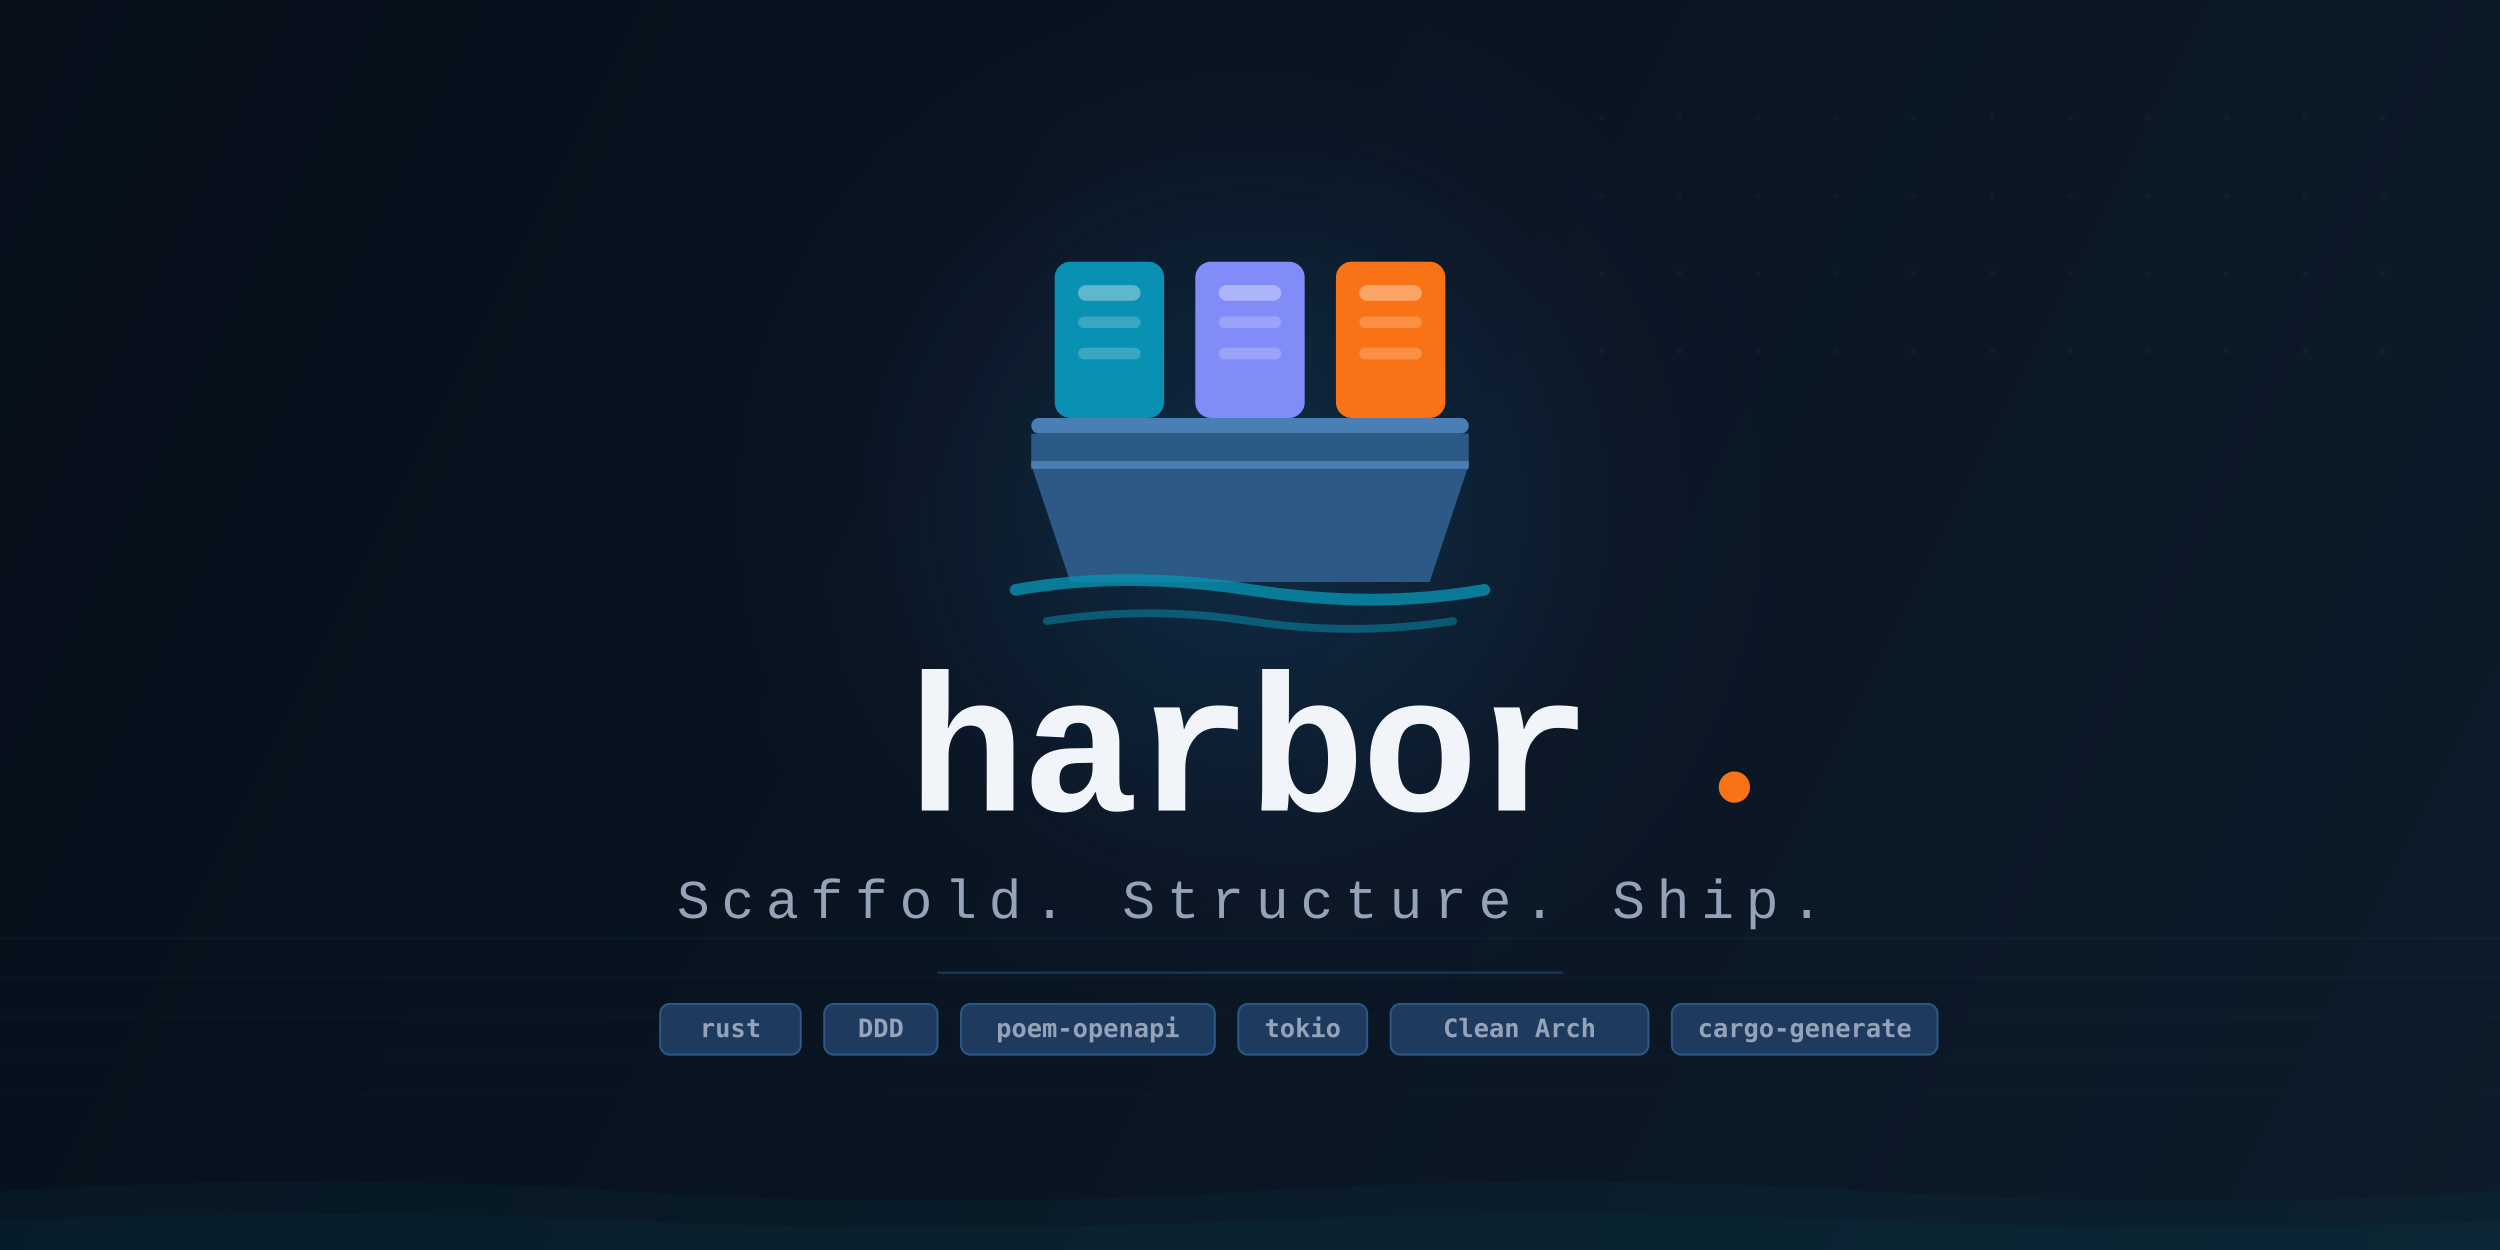
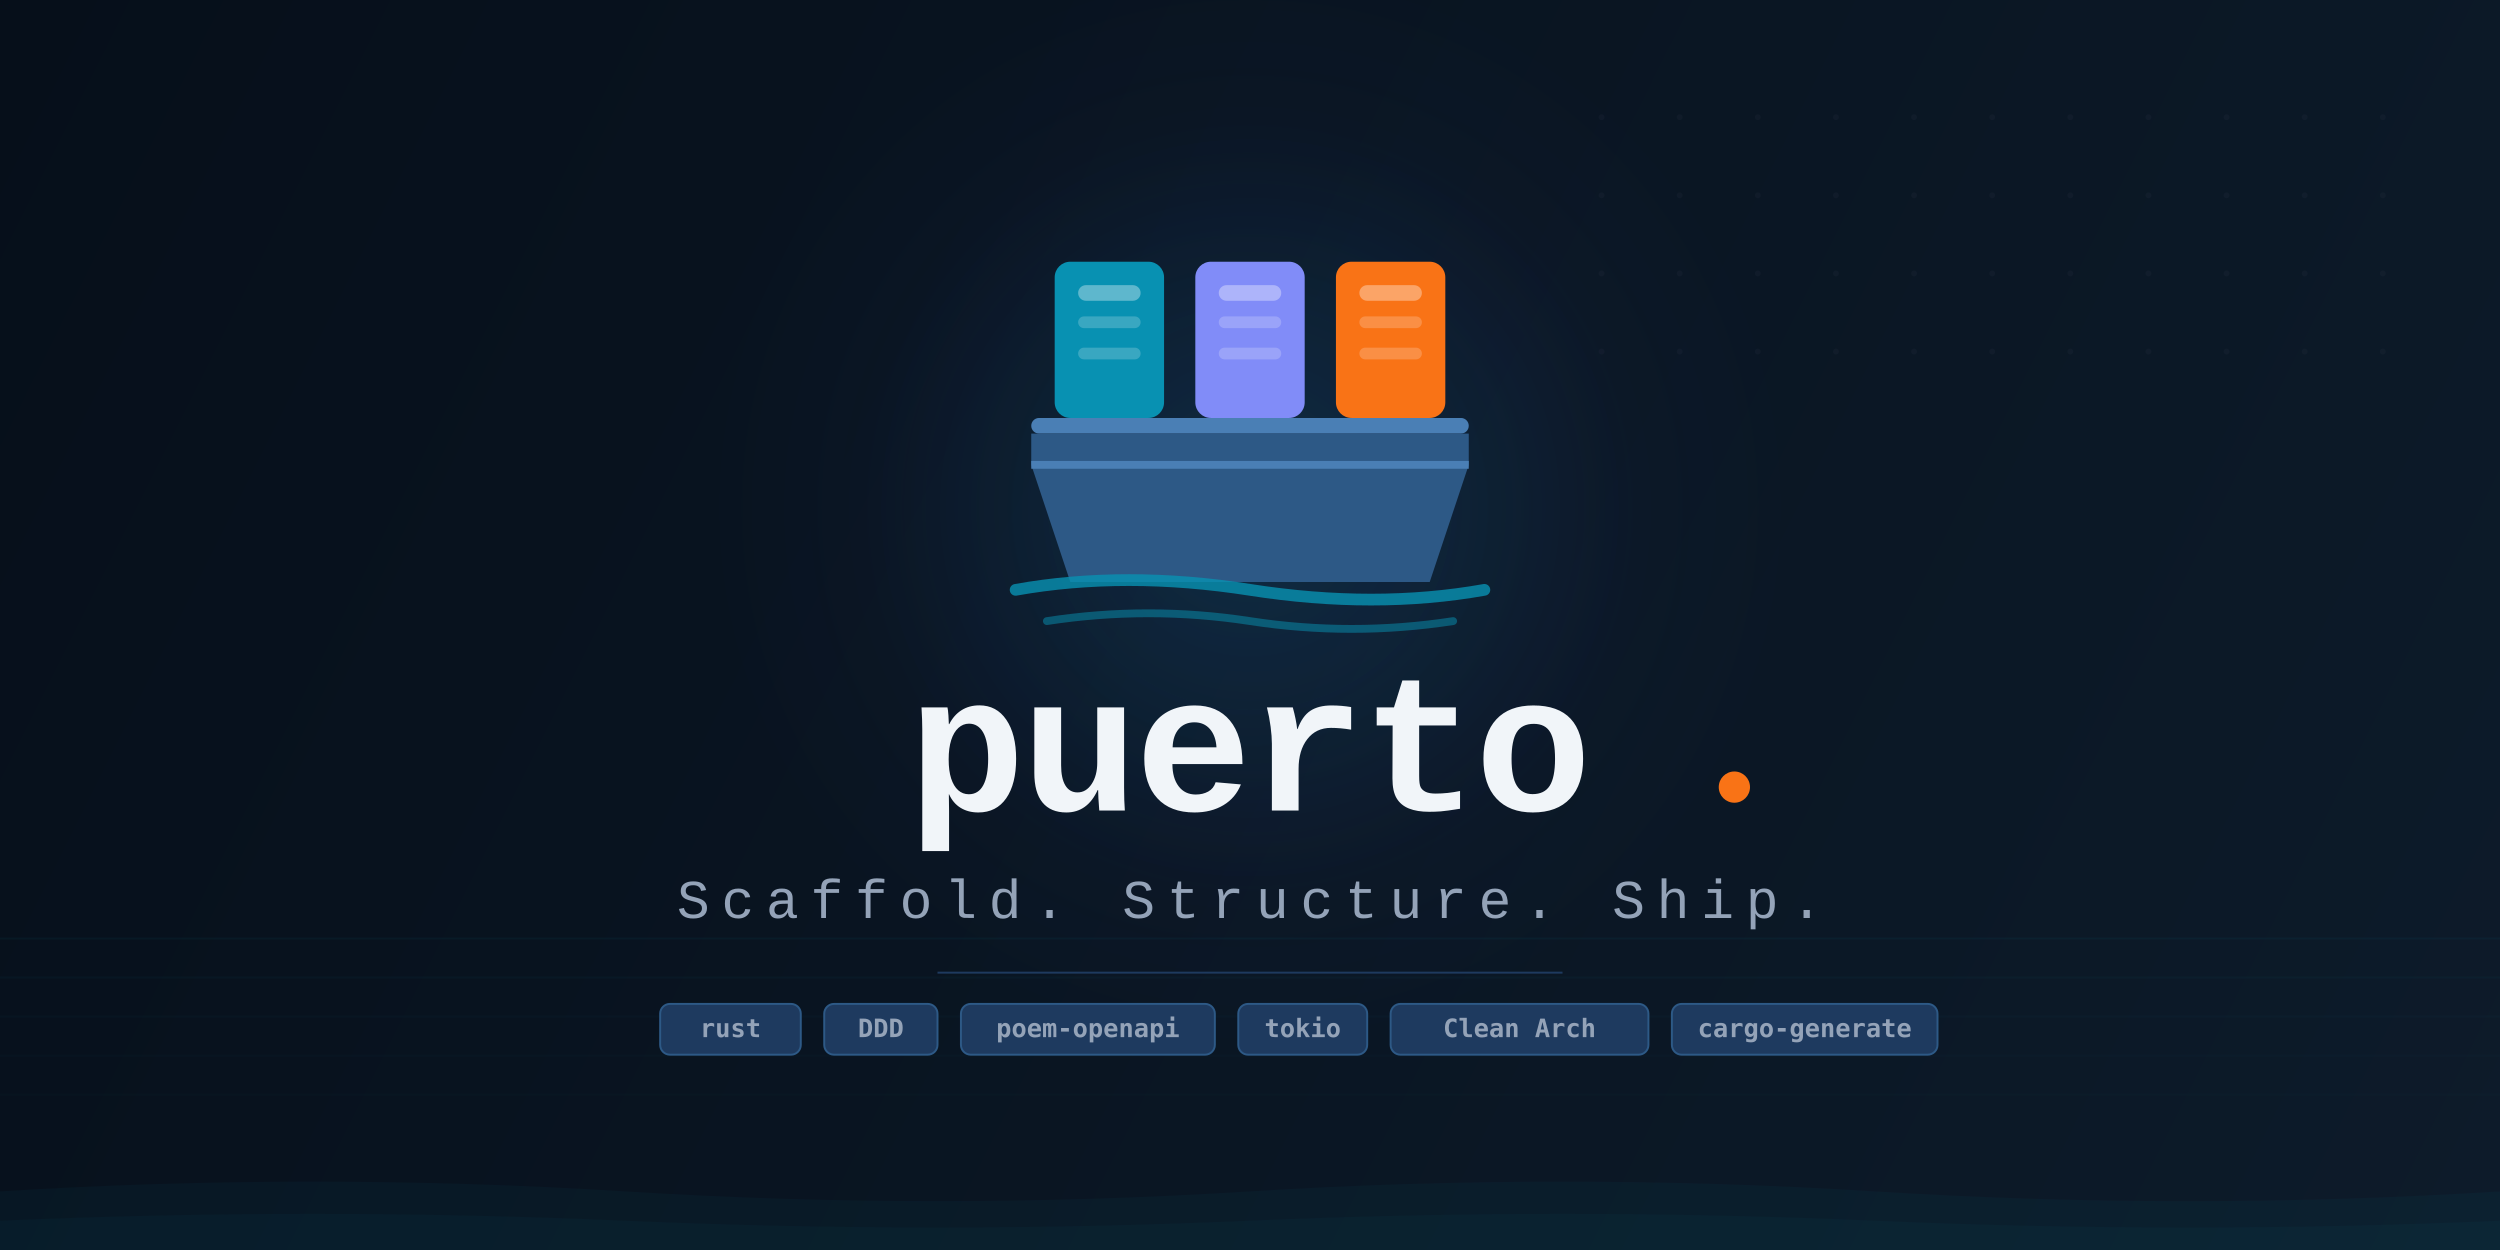
<svg xmlns="http://www.w3.org/2000/svg" viewBox="0 0 1280 640" fill="none">
  <defs>
    <linearGradient id="bg" x1="0" y1="0" x2="1280" y2="640" gradientUnits="userSpaceOnUse">
      <stop offset="0%" stop-color="#060F1A" />
      <stop offset="100%" stop-color="#0D1B2A" />
    </linearGradient>
    <radialGradient id="glow" cx="640" cy="260" r="200" gradientUnits="userSpaceOnUse">
      <stop offset="0%" stop-color="#0891B2" stop-opacity="0.15" />
      <stop offset="100%" stop-color="#0891B2" stop-opacity="0" />
    </radialGradient>
    <radialGradient id="glow2" cx="640" cy="260" r="280" gradientUnits="userSpaceOnUse">
      <stop offset="0%" stop-color="#6366F1" stop-opacity="0.07" />
      <stop offset="100%" stop-color="#6366F1" stop-opacity="0" />
    </radialGradient>
  </defs>
  <rect width="1280" height="640" fill="url(#bg)" />
  <rect x="0" y="480" width="1280" height="1" fill="#0891B2" opacity="0.06" />
  <rect x="0" y="500" width="1280" height="1" fill="#0891B2" opacity="0.04" />
  <rect x="0" y="520" width="1280" height="1" fill="#0891B2" opacity="0.03" />
  <rect x="0" y="540" width="1280" height="1" fill="#0891B2" opacity="0.025" />
  <rect x="0" y="560" width="1280" height="1" fill="#0891B2" opacity="0.02" />
  <g opacity="0.04" fill="#94A3B8">
    <circle cx="820" cy="60" r="1.5" />
    <circle cx="860" cy="60" r="1.5" />
    <circle cx="900" cy="60" r="1.5" />
    <circle cx="940" cy="60" r="1.5" />
    <circle cx="980" cy="60" r="1.5" />
    <circle cx="1020" cy="60" r="1.5" />
    <circle cx="1060" cy="60" r="1.5" />
    <circle cx="1100" cy="60" r="1.5" />
    <circle cx="1140" cy="60" r="1.5" />
    <circle cx="1180" cy="60" r="1.5" />
    <circle cx="1220" cy="60" r="1.5" />
    <circle cx="820" cy="100" r="1.5" />
    <circle cx="860" cy="100" r="1.5" />
    <circle cx="900" cy="100" r="1.5" />
    <circle cx="940" cy="100" r="1.5" />
    <circle cx="980" cy="100" r="1.5" />
    <circle cx="1020" cy="100" r="1.5" />
    <circle cx="1060" cy="100" r="1.5" />
    <circle cx="1100" cy="100" r="1.5" />
    <circle cx="1140" cy="100" r="1.5" />
    <circle cx="1180" cy="100" r="1.5" />
    <circle cx="1220" cy="100" r="1.5" />
    <circle cx="820" cy="140" r="1.5" />
    <circle cx="860" cy="140" r="1.5" />
    <circle cx="900" cy="140" r="1.5" />
    <circle cx="940" cy="140" r="1.5" />
    <circle cx="980" cy="140" r="1.5" />
    <circle cx="1020" cy="140" r="1.5" />
    <circle cx="1060" cy="140" r="1.5" />
    <circle cx="1100" cy="140" r="1.5" />
    <circle cx="1140" cy="140" r="1.5" />
    <circle cx="1180" cy="140" r="1.5" />
    <circle cx="1220" cy="140" r="1.5" />
    <circle cx="820" cy="180" r="1.5" />
    <circle cx="860" cy="180" r="1.5" />
    <circle cx="900" cy="180" r="1.5" />
    <circle cx="940" cy="180" r="1.5" />
    <circle cx="980" cy="180" r="1.5" />
    <circle cx="1020" cy="180" r="1.5" />
    <circle cx="1060" cy="180" r="1.5" />
    <circle cx="1100" cy="180" r="1.5" />
    <circle cx="1140" cy="180" r="1.5" />
    <circle cx="1180" cy="180" r="1.5" />
    <circle cx="1220" cy="180" r="1.5" />
  </g>
  <rect width="1280" height="640" fill="url(#glow)" />
  <rect width="1280" height="640" fill="url(#glow2)" />
  <g transform="translate(512, 90) scale(4)">
    <rect x="7" y="11" width="14" height="20" rx="2" fill="#0891B2" />
    <rect x="10" y="14" width="8" height="2" rx="1" fill="white" opacity="0.35" />
    <rect x="10" y="18" width="8" height="1.5" rx="0.75" fill="white" opacity="0.2" />
    <rect x="10" y="22" width="8" height="1.5" rx="0.75" fill="white" opacity="0.2" />
    <rect x="25" y="11" width="14" height="20" rx="2" fill="#818CF8" />
    <rect x="28" y="14" width="8" height="2" rx="1" fill="white" opacity="0.35" />
    <rect x="28" y="18" width="8" height="1.5" rx="0.75" fill="white" opacity="0.2" />
    <rect x="28" y="22" width="8" height="1.5" rx="0.75" fill="white" opacity="0.2" />
    <rect x="43" y="11" width="14" height="20" rx="2" fill="#F97316" />
    <rect x="46" y="14" width="8" height="2" rx="1" fill="white" opacity="0.35" />
    <rect x="46" y="18" width="8" height="1.5" rx="0.75" fill="white" opacity="0.2" />
    <rect x="46" y="22" width="8" height="1.5" rx="0.75" fill="white" opacity="0.2" />
    <rect x="4" y="31" width="56" height="2" rx="1" fill="#4A7FB5" />
    <rect x="4" y="33" width="56" height="4" fill="#2D5986" />
    <path d="M4 37 L60 37 L55 52 L9 52 Z" fill="#2D5986" />
    <path d="M4 37 L60 37" stroke="#4A7FB5" stroke-width="1" fill="none" />
    <path d="M2 53 Q16 50.5 32 53 Q48 55.5 62 53" stroke="#0891B2" stroke-width="1.5" stroke-linecap="round" fill="none" opacity="0.8" />
    <path d="M6 57 Q19 55 32 57 Q45 59 58 57" stroke="#0891B2" stroke-width="1" stroke-linecap="round" fill="none" opacity="0.5" />
  </g>
-   <text x="640" y="415" text-anchor="middle" font-family="'JetBrains Mono', 'Fira Code', 'Cascadia Code', ui-monospace, 'Courier New', monospace" font-size="100" font-weight="700" letter-spacing="-2" fill="#F1F5F9">harbor</text>
+   <text x="640" y="415" text-anchor="middle" font-family="'JetBrains Mono', 'Fira Code', 'Cascadia Code', ui-monospace, 'Courier New', monospace" font-size="100" font-weight="700" letter-spacing="-2" fill="#F1F5F9">puerto</text>
  <circle cx="888" cy="403" r="8" fill="#F97316" />
  <text x="640" y="470" text-anchor="middle" font-family="'JetBrains Mono', 'Fira Code', 'Cascadia Code', ui-monospace, 'Courier New', monospace" font-size="28" font-weight="400" letter-spacing="6" fill="#94A3B8">Scaffold. Structure. Ship.</text>
  <line x1="480" y1="498" x2="800" y2="498" stroke="#1E3A5F" stroke-width="1" />
  <rect x="338" y="514" width="72" height="26" rx="5" fill="#1E3A5F" stroke="#2D5986" stroke-width="1" />
  <text x="374" y="531" text-anchor="middle" font-family="ui-monospace, monospace" font-size="13" font-weight="600" fill="#94A3B8">rust</text>
  <rect x="422" y="514" width="58" height="26" rx="5" fill="#1E3A5F" stroke="#2D5986" stroke-width="1" />
  <text x="451" y="531" text-anchor="middle" font-family="ui-monospace, monospace" font-size="13" font-weight="600" fill="#94A3B8">DDD</text>
  <rect x="492" y="514" width="130" height="26" rx="5" fill="#1E3A5F" stroke="#2D5986" stroke-width="1" />
  <text x="557" y="531" text-anchor="middle" font-family="ui-monospace, monospace" font-size="13" font-weight="600" fill="#94A3B8">poem-openapi</text>
  <rect x="634" y="514" width="66" height="26" rx="5" fill="#1E3A5F" stroke="#2D5986" stroke-width="1" />
  <text x="667" y="531" text-anchor="middle" font-family="ui-monospace, monospace" font-size="13" font-weight="600" fill="#94A3B8">tokio</text>
  <rect x="712" y="514" width="132" height="26" rx="5" fill="#1E3A5F" stroke="#2D5986" stroke-width="1" />
  <text x="778" y="531" text-anchor="middle" font-family="ui-monospace, monospace" font-size="13" font-weight="600" fill="#94A3B8">Clean Arch</text>
  <rect x="856" y="514" width="136" height="26" rx="5" fill="#1E3A5F" stroke="#2D5986" stroke-width="1" />
  <text x="924" y="531" text-anchor="middle" font-family="ui-monospace, monospace" font-size="13" font-weight="600" fill="#94A3B8">cargo-generate</text>
  <path d="M0 610 Q160 600 320 610 Q480 620 640 610 Q800 600 960 610 Q1120 620 1280 610 L1280 640 L0 640 Z" fill="#0891B2" opacity="0.05" />
  <path d="M0 625 Q160 618 320 625 Q480 632 640 625 Q800 618 960 625 Q1120 632 1280 625 L1280 640 L0 640 Z" fill="#0891B2" opacity="0.04" />
</svg>
